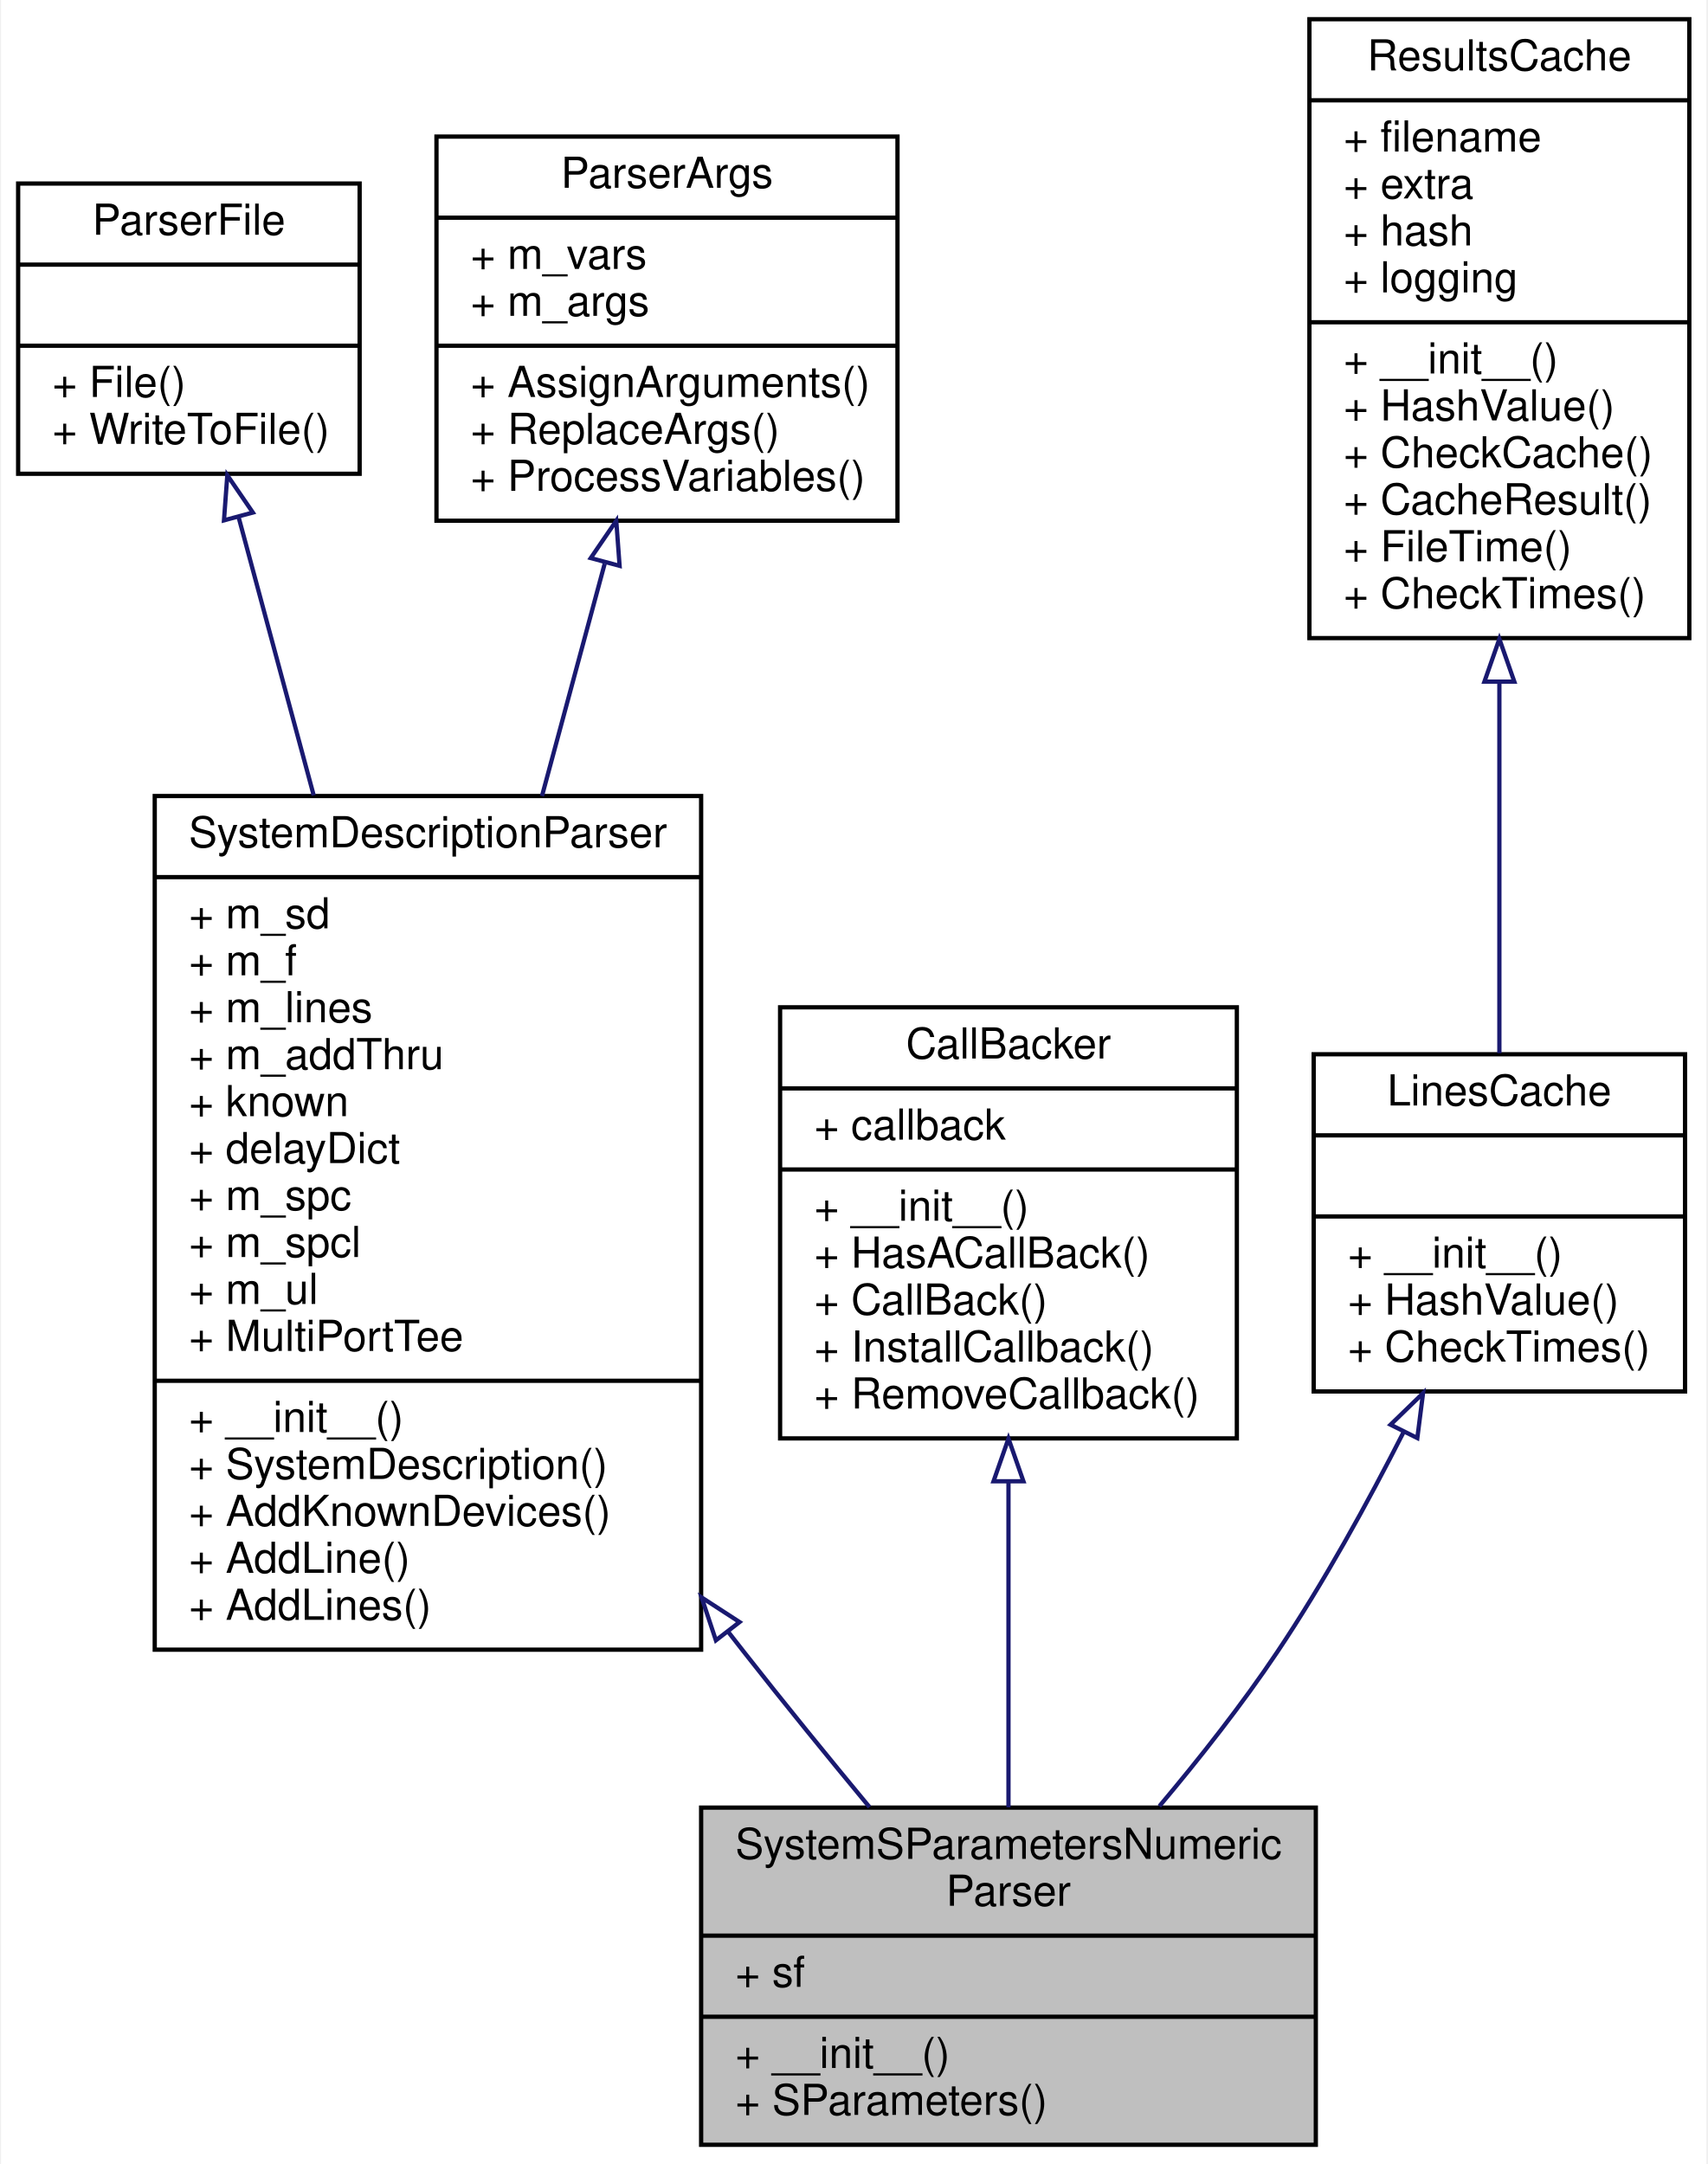
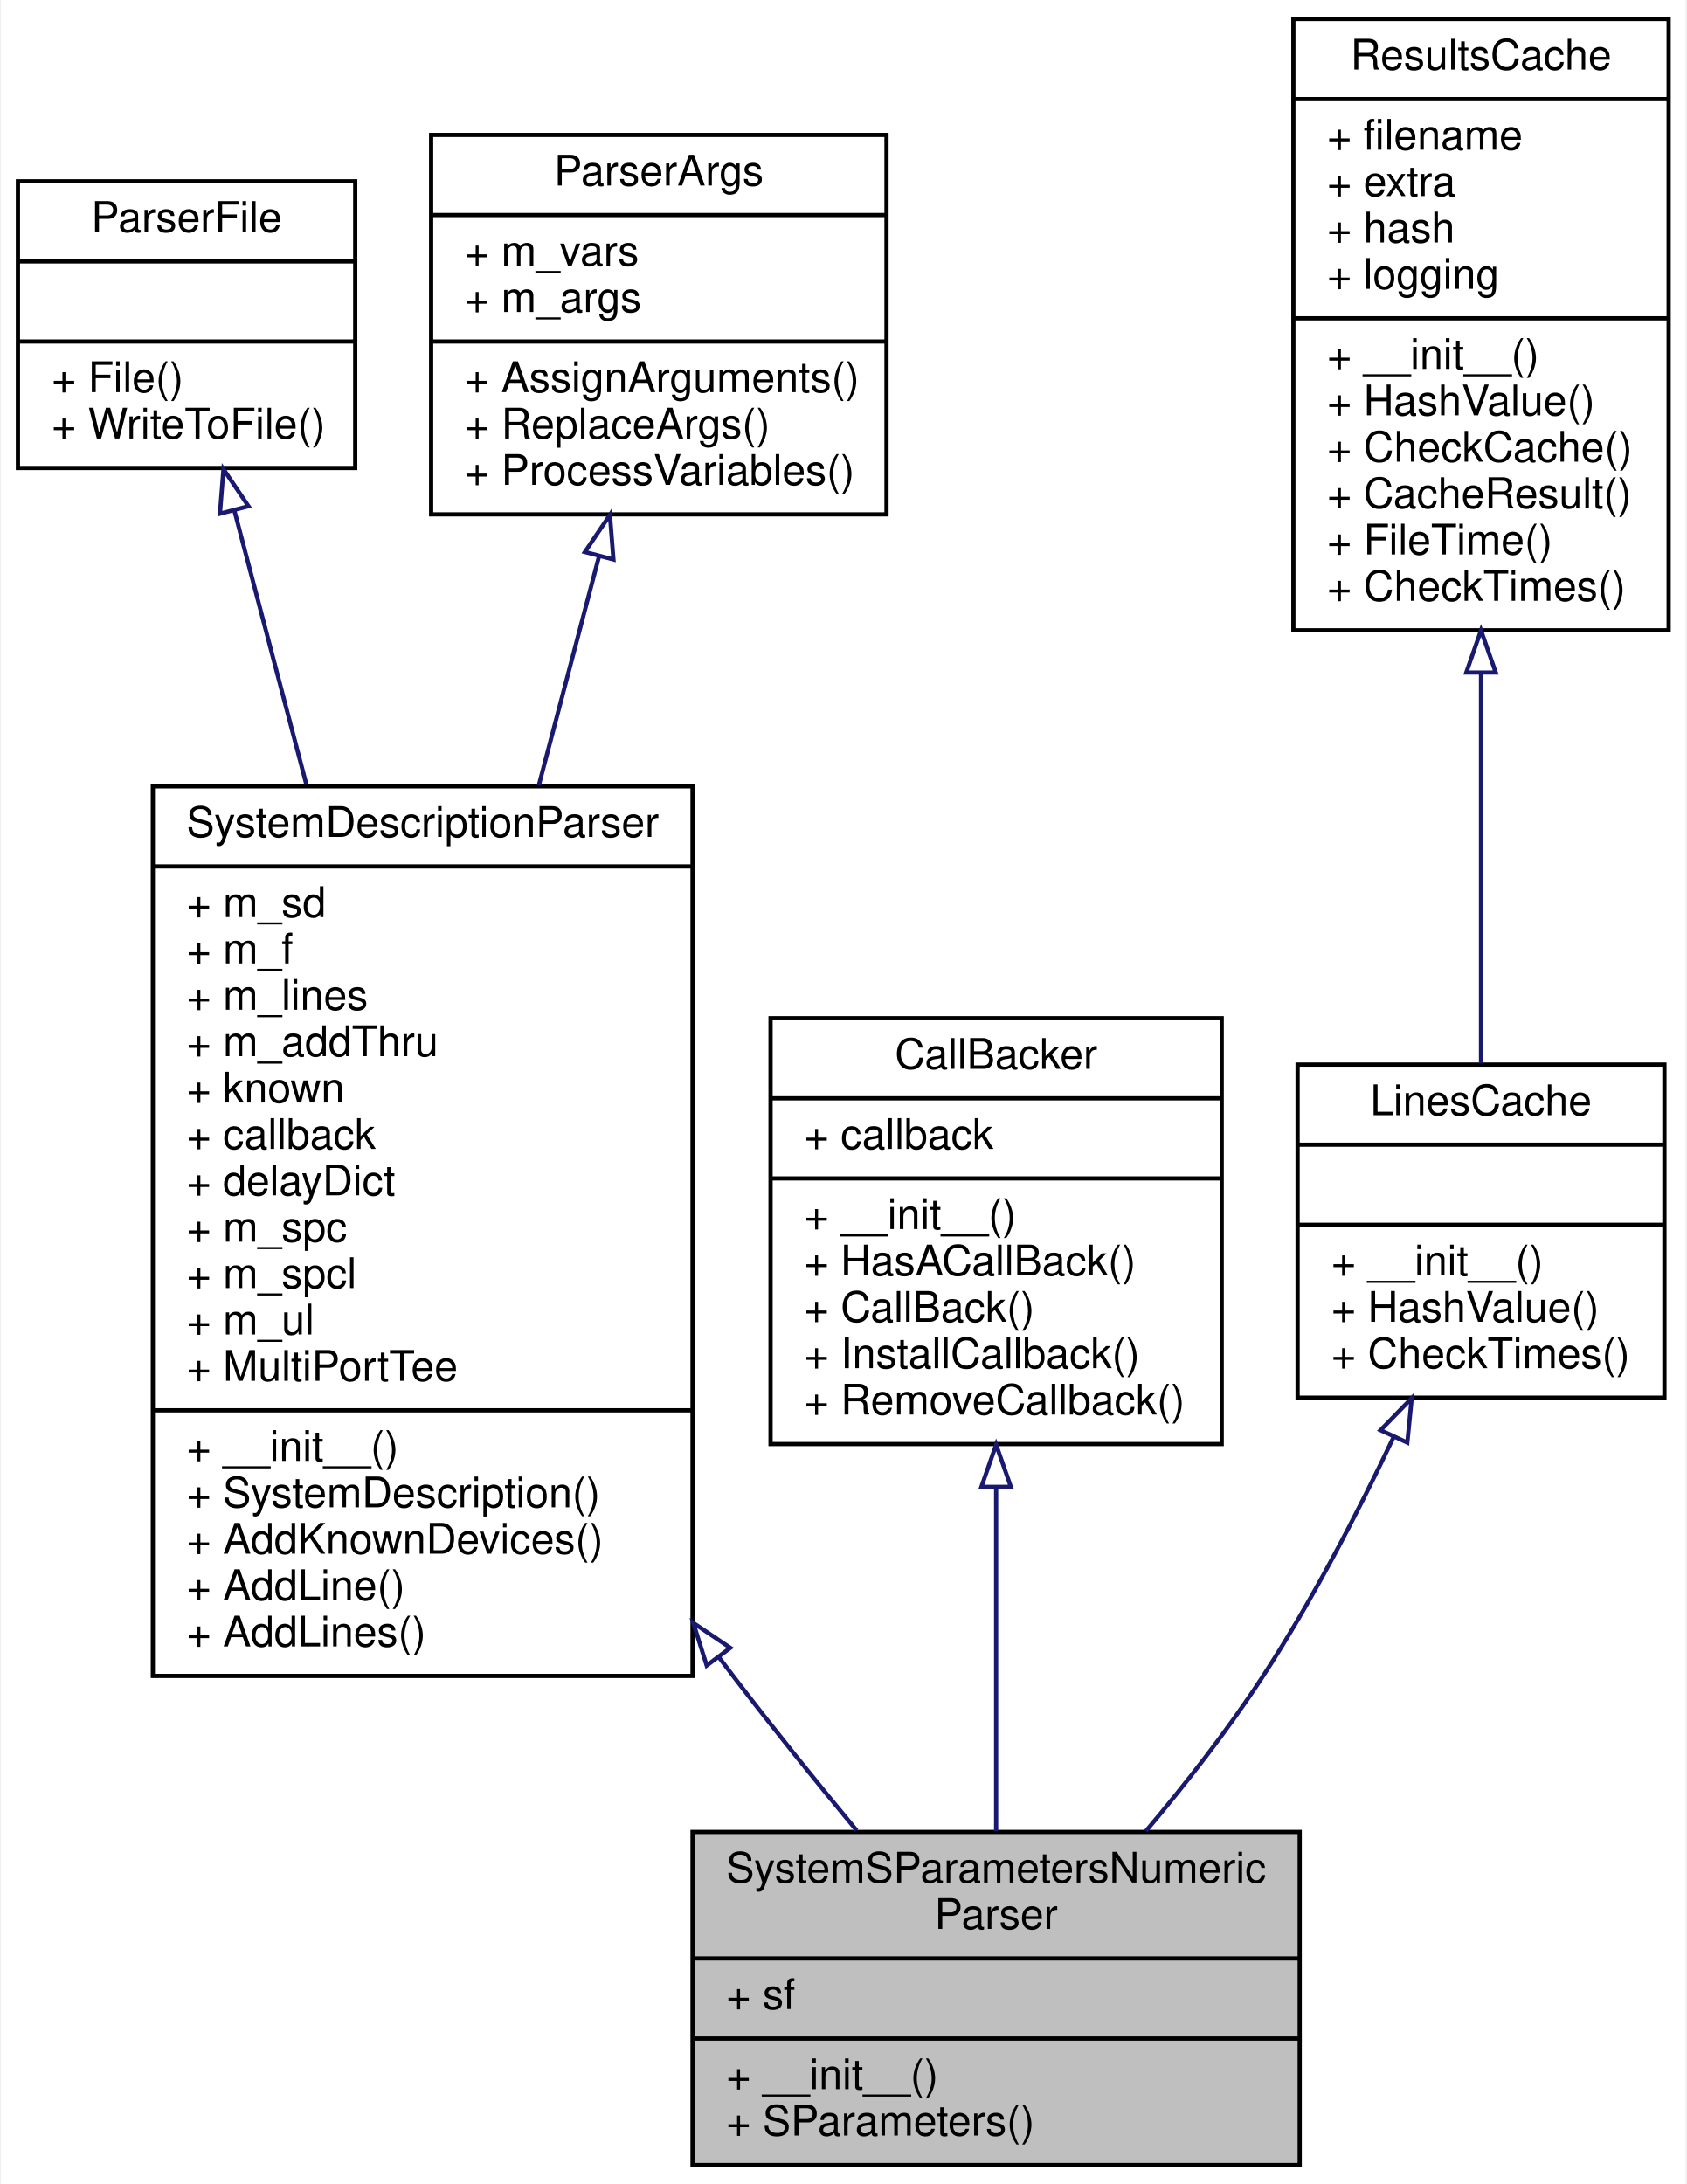
- <svg xmlns="http://www.w3.org/2000/svg" xmlns:xlink="http://www.w3.org/1999/xlink" width="400pt" height="507pt" viewBox="0.00 0.00 399.50 507.00">
-   <g id="graph0" class="graph" transform="scale(1 1) rotate(0) translate(4 503)">
-     <polygon fill="white" stroke="transparent" points="-4,4 -4,-503 395.5,-503 395.5,4 -4,4" />
+ <svg xmlns="http://www.w3.org/2000/svg" xmlns:xlink="http://www.w3.org/1999/xlink" width="400pt" height="518pt" viewBox="0.00 0.00 399.50 518.00">
+   <g id="graph0" class="graph" transform="scale(1 1) rotate(0) translate(4 514)">
+     <polygon fill="white" stroke="transparent" points="-4,4 -4,-514 395.5,-514 395.5,4 -4,4" />
    <g id="node1" class="node">
      <g id="a_node1">
        <a xlink:title="generates system s-parameters from a netlist">
          <polygon fill="#bfbfbf" stroke="black" points="160,-0.5 160,-79.5 304,-79.5 304,-0.5 160,-0.5" />
          <text text-anchor="start" x="168" y="-67.5" font-family="Helvetica,sans-Serif" font-size="10.00">SystemSParametersNumeric</text>
          <text text-anchor="middle" x="232" y="-56.5" font-family="Helvetica,sans-Serif" font-size="10.00">Parser</text>
          <polyline fill="none" stroke="black" points="160,-49.5 304,-49.5 " />
          <text text-anchor="start" x="168" y="-37.5" font-family="Helvetica,sans-Serif" font-size="10.00">+ sf</text>
          <polyline fill="none" stroke="black" points="160,-30.5 304,-30.5 " />
          <text text-anchor="start" x="168" y="-18.5" font-family="Helvetica,sans-Serif" font-size="10.00">+ __init__()</text>
          <text text-anchor="start" x="168" y="-7.5" font-family="Helvetica,sans-Serif" font-size="10.00">+ SParameters()</text>
        </a>
      </g>
    </g>
    <g id="node2" class="node">
      <g id="a_node2">
        <a xlink:href="classSignalIntegrity_1_1Lib_1_1Parsers_1_1SystemDescriptionParser_1_1SystemDescriptionParser.xhtml" target="_top" xlink:title="Parses netlists and produces system descriptions.">
-           <polygon fill="white" stroke="black" points="32,-116.5 32,-316.5 160,-316.5 160,-116.5 32,-116.5" />
-           <text text-anchor="middle" x="96" y="-304.5" font-family="Helvetica,sans-Serif" font-size="10.00">SystemDescriptionParser</text>
-           <polyline fill="none" stroke="black" points="32,-297.5 160,-297.5 " />
-           <text text-anchor="start" x="40" y="-285.5" font-family="Helvetica,sans-Serif" font-size="10.00">+ m_sd</text>
-           <text text-anchor="start" x="40" y="-274.5" font-family="Helvetica,sans-Serif" font-size="10.00">+ m_f</text>
-           <text text-anchor="start" x="40" y="-263.5" font-family="Helvetica,sans-Serif" font-size="10.00">+ m_lines</text>
-           <text text-anchor="start" x="40" y="-252.5" font-family="Helvetica,sans-Serif" font-size="10.00">+ m_addThru</text>
-           <text text-anchor="start" x="40" y="-241.5" font-family="Helvetica,sans-Serif" font-size="10.00">+ known</text>
+           <polygon fill="white" stroke="black" points="32,-116.5 32,-327.5 160,-327.5 160,-116.5 32,-116.5" />
+           <text text-anchor="middle" x="96" y="-315.5" font-family="Helvetica,sans-Serif" font-size="10.00">SystemDescriptionParser</text>
+           <polyline fill="none" stroke="black" points="32,-308.5 160,-308.5 " />
+           <text text-anchor="start" x="40" y="-296.5" font-family="Helvetica,sans-Serif" font-size="10.00">+ m_sd</text>
+           <text text-anchor="start" x="40" y="-285.5" font-family="Helvetica,sans-Serif" font-size="10.00">+ m_f</text>
+           <text text-anchor="start" x="40" y="-274.5" font-family="Helvetica,sans-Serif" font-size="10.00">+ m_lines</text>
+           <text text-anchor="start" x="40" y="-263.5" font-family="Helvetica,sans-Serif" font-size="10.00">+ m_addThru</text>
+           <text text-anchor="start" x="40" y="-252.5" font-family="Helvetica,sans-Serif" font-size="10.00">+ known</text>
+           <text text-anchor="start" x="40" y="-241.5" font-family="Helvetica,sans-Serif" font-size="10.00">+ callback</text>
          <text text-anchor="start" x="40" y="-230.5" font-family="Helvetica,sans-Serif" font-size="10.00">+ delayDict</text>
          <text text-anchor="start" x="40" y="-219.5" font-family="Helvetica,sans-Serif" font-size="10.00">+ m_spc</text>
          <text text-anchor="start" x="40" y="-208.5" font-family="Helvetica,sans-Serif" font-size="10.00">+ m_spcl</text>
          <text text-anchor="start" x="40" y="-197.5" font-family="Helvetica,sans-Serif" font-size="10.00">+ m_ul</text>
          <text text-anchor="start" x="40" y="-186.5" font-family="Helvetica,sans-Serif" font-size="10.00">+ MultiPortTee</text>
          <polyline fill="none" stroke="black" points="32,-179.5 160,-179.5 " />
          <text text-anchor="start" x="40" y="-167.5" font-family="Helvetica,sans-Serif" font-size="10.00">+ __init__()</text>
          <text text-anchor="start" x="40" y="-156.5" font-family="Helvetica,sans-Serif" font-size="10.00">+ SystemDescription()</text>
          <text text-anchor="start" x="40" y="-145.5" font-family="Helvetica,sans-Serif" font-size="10.00">+ AddKnownDevices()</text>
          <text text-anchor="start" x="40" y="-134.5" font-family="Helvetica,sans-Serif" font-size="10.00">+ AddLine()</text>
          <text text-anchor="start" x="40" y="-123.5" font-family="Helvetica,sans-Serif" font-size="10.00">+ AddLines()</text>
        </a>
      </g>
    </g>
    <g id="edge1" class="edge">
-       <path fill="none" stroke="midnightblue" d="M166.32,-120.71C167.55,-119.13 168.78,-117.56 170,-116 179.38,-104.04 189.83,-91.22 199.44,-79.62" />
-       <polygon fill="none" stroke="midnightblue" points="163.46,-118.69 160.11,-128.74 169,-122.97 163.46,-118.69" />
+       <path fill="none" stroke="midnightblue" d="M166.33,-120.83C167.56,-119.21 168.78,-117.59 170,-116 179.13,-104.05 189.4,-91.35 198.92,-79.85" />
+       <polygon fill="none" stroke="midnightblue" points="163.35,-118.97 160.17,-129.08 168.96,-123.16 163.35,-118.97" />
    </g>
    <g id="node3" class="node">
      <g id="a_node3">
        <a xlink:href="classSignalIntegrity_1_1Lib_1_1Parsers_1_1ParserFile_1_1ParserFile.xhtml" target="_top" xlink:title="file handling base class for parsers">
-           <polygon fill="white" stroke="black" points="0,-392 0,-460 80,-460 80,-392 0,-392" />
-           <text text-anchor="middle" x="40" y="-448" font-family="Helvetica,sans-Serif" font-size="10.00">ParserFile</text>
-           <polyline fill="none" stroke="black" points="0,-441 80,-441 " />
-           <text text-anchor="middle" x="40" y="-429" font-family="Helvetica,sans-Serif" font-size="10.00"> </text>
-           <polyline fill="none" stroke="black" points="0,-422 80,-422 " />
-           <text text-anchor="start" x="8" y="-410" font-family="Helvetica,sans-Serif" font-size="10.00">+ File()</text>
-           <text text-anchor="start" x="8" y="-399" font-family="Helvetica,sans-Serif" font-size="10.00">+ WriteToFile()</text>
+           <polygon fill="white" stroke="black" points="0,-403 0,-471 80,-471 80,-403 0,-403" />
+           <text text-anchor="middle" x="40" y="-459" font-family="Helvetica,sans-Serif" font-size="10.00">ParserFile</text>
+           <polyline fill="none" stroke="black" points="0,-452 80,-452 " />
+           <text text-anchor="middle" x="40" y="-440" font-family="Helvetica,sans-Serif" font-size="10.00"> </text>
+           <polyline fill="none" stroke="black" points="0,-433 80,-433 " />
+           <text text-anchor="start" x="8" y="-421" font-family="Helvetica,sans-Serif" font-size="10.00">+ File()</text>
+           <text text-anchor="start" x="8" y="-410" font-family="Helvetica,sans-Serif" font-size="10.00">+ WriteToFile()</text>
        </a>
      </g>
    </g>
    <g id="edge2" class="edge">
-       <path fill="none" stroke="midnightblue" d="M51.65,-381.83C56.79,-362.8 63.05,-339.58 69.24,-316.66" />
-       <polygon fill="none" stroke="midnightblue" points="48.22,-381.09 49,-391.66 54.98,-382.92 48.22,-381.09" />
+       <path fill="none" stroke="midnightblue" d="M51.32,-392.96C56.29,-374.05 62.36,-350.95 68.41,-327.94" />
+       <polygon fill="none" stroke="midnightblue" points="47.91,-392.16 48.75,-402.72 54.68,-393.94 47.91,-392.16" />
    </g>
    <g id="node4" class="node">
      <g id="a_node4">
        <a xlink:href="classSignalIntegrity_1_1Lib_1_1Parsers_1_1ParserArgs_1_1ParserArgs.xhtml" target="_top" xlink:title="argument handling base class for parsers">
-           <polygon fill="white" stroke="black" points="98,-381 98,-471 206,-471 206,-381 98,-381" />
-           <text text-anchor="middle" x="152" y="-459" font-family="Helvetica,sans-Serif" font-size="10.00">ParserArgs</text>
-           <polyline fill="none" stroke="black" points="98,-452 206,-452 " />
-           <text text-anchor="start" x="106" y="-440" font-family="Helvetica,sans-Serif" font-size="10.00">+ m_vars</text>
-           <text text-anchor="start" x="106" y="-429" font-family="Helvetica,sans-Serif" font-size="10.00">+ m_args</text>
-           <polyline fill="none" stroke="black" points="98,-422 206,-422 " />
-           <text text-anchor="start" x="106" y="-410" font-family="Helvetica,sans-Serif" font-size="10.00">+ AssignArguments()</text>
-           <text text-anchor="start" x="106" y="-399" font-family="Helvetica,sans-Serif" font-size="10.00">+ ReplaceArgs()</text>
-           <text text-anchor="start" x="106" y="-388" font-family="Helvetica,sans-Serif" font-size="10.00">+ ProcessVariables()</text>
+           <polygon fill="white" stroke="black" points="98,-392 98,-482 206,-482 206,-392 98,-392" />
+           <text text-anchor="middle" x="152" y="-470" font-family="Helvetica,sans-Serif" font-size="10.00">ParserArgs</text>
+           <polyline fill="none" stroke="black" points="98,-463 206,-463 " />
+           <text text-anchor="start" x="106" y="-451" font-family="Helvetica,sans-Serif" font-size="10.00">+ m_vars</text>
+           <text text-anchor="start" x="106" y="-440" font-family="Helvetica,sans-Serif" font-size="10.00">+ m_args</text>
+           <polyline fill="none" stroke="black" points="98,-433 206,-433 " />
+           <text text-anchor="start" x="106" y="-421" font-family="Helvetica,sans-Serif" font-size="10.00">+ AssignArguments()</text>
+           <text text-anchor="start" x="106" y="-410" font-family="Helvetica,sans-Serif" font-size="10.00">+ ReplaceArgs()</text>
+           <text text-anchor="start" x="106" y="-399" font-family="Helvetica,sans-Serif" font-size="10.00">+ ProcessVariables()</text>
        </a>
      </g>
    </g>
    <g id="edge3" class="edge">
-       <path fill="none" stroke="midnightblue" d="M137.4,-370.91C132.89,-354.2 127.78,-335.25 122.72,-316.51" />
-       <polygon fill="none" stroke="midnightblue" points="134.14,-372.25 140.12,-380.99 140.9,-370.43 134.14,-372.25" />
+       <path fill="none" stroke="midnightblue" d="M137.77,-381.86C133.41,-365.28 128.46,-346.45 123.53,-327.7" />
+       <polygon fill="none" stroke="midnightblue" points="134.47,-383.08 140.4,-391.87 141.24,-381.3 134.47,-383.08" />
    </g>
    <g id="node5" class="node">
      <g id="a_node5">
        <a xlink:href="classSignalIntegrity_1_1Lib_1_1CallBacker_1_1CallBacker.xhtml" target="_top" xlink:title="Handles Callbacks that allow progress reporting during long calculations and capability to abort.">
-           <polygon fill="white" stroke="black" points="178.5,-166 178.5,-267 285.5,-267 285.5,-166 178.5,-166" />
-           <text text-anchor="middle" x="232" y="-255" font-family="Helvetica,sans-Serif" font-size="10.00">CallBacker</text>
-           <polyline fill="none" stroke="black" points="178.5,-248 285.5,-248 " />
-           <text text-anchor="start" x="186.5" y="-236" font-family="Helvetica,sans-Serif" font-size="10.00">+ callback</text>
-           <polyline fill="none" stroke="black" points="178.5,-229 285.5,-229 " />
-           <text text-anchor="start" x="186.5" y="-217" font-family="Helvetica,sans-Serif" font-size="10.00">+ __init__()</text>
-           <text text-anchor="start" x="186.5" y="-206" font-family="Helvetica,sans-Serif" font-size="10.00">+ HasACallBack()</text>
-           <text text-anchor="start" x="186.5" y="-195" font-family="Helvetica,sans-Serif" font-size="10.00">+ CallBack()</text>
-           <text text-anchor="start" x="186.5" y="-184" font-family="Helvetica,sans-Serif" font-size="10.00">+ InstallCallback()</text>
-           <text text-anchor="start" x="186.5" y="-173" font-family="Helvetica,sans-Serif" font-size="10.00">+ RemoveCallback()</text>
+           <polygon fill="white" stroke="black" points="178.5,-171.5 178.5,-272.5 285.5,-272.5 285.5,-171.5 178.5,-171.5" />
+           <text text-anchor="middle" x="232" y="-260.5" font-family="Helvetica,sans-Serif" font-size="10.00">CallBacker</text>
+           <polyline fill="none" stroke="black" points="178.5,-253.5 285.5,-253.5 " />
+           <text text-anchor="start" x="186.5" y="-241.5" font-family="Helvetica,sans-Serif" font-size="10.00">+ callback</text>
+           <polyline fill="none" stroke="black" points="178.5,-234.5 285.5,-234.5 " />
+           <text text-anchor="start" x="186.5" y="-222.5" font-family="Helvetica,sans-Serif" font-size="10.00">+ __init__()</text>
+           <text text-anchor="start" x="186.5" y="-211.5" font-family="Helvetica,sans-Serif" font-size="10.00">+ HasACallBack()</text>
+           <text text-anchor="start" x="186.5" y="-200.5" font-family="Helvetica,sans-Serif" font-size="10.00">+ CallBack()</text>
+           <text text-anchor="start" x="186.5" y="-189.5" font-family="Helvetica,sans-Serif" font-size="10.00">+ InstallCallback()</text>
+           <text text-anchor="start" x="186.5" y="-178.5" font-family="Helvetica,sans-Serif" font-size="10.00">+ RemoveCallback()</text>
        </a>
      </g>
    </g>
    <g id="edge4" class="edge">
-       <path fill="none" stroke="midnightblue" d="M232,-155.76C232,-130.55 232,-101.92 232,-79.56" />
-       <polygon fill="none" stroke="midnightblue" points="228.5,-155.96 232,-165.96 235.5,-155.96 228.5,-155.96" />
+       <path fill="none" stroke="midnightblue" d="M232,-161.26C232,-134.38 232,-103.43 232,-79.66" />
+       <polygon fill="none" stroke="midnightblue" points="228.5,-161.34 232,-171.34 235.5,-161.34 228.5,-161.34" />
    </g>
    <g id="node6" class="node">
      <g id="a_node6">
        <a xlink:href="classSignalIntegrity_1_1Lib_1_1ResultsCache_1_1LinesCache.xhtml" target="_top" xlink:title="Caches results calculated based on netlist lines, as used in all of the parser classes.">
-           <polygon fill="white" stroke="black" points="303.5,-177 303.5,-256 390.5,-256 390.5,-177 303.5,-177" />
-           <text text-anchor="middle" x="347" y="-244" font-family="Helvetica,sans-Serif" font-size="10.00">LinesCache</text>
-           <polyline fill="none" stroke="black" points="303.5,-237 390.5,-237 " />
-           <text text-anchor="middle" x="347" y="-225" font-family="Helvetica,sans-Serif" font-size="10.00"> </text>
-           <polyline fill="none" stroke="black" points="303.5,-218 390.5,-218 " />
-           <text text-anchor="start" x="311.5" y="-206" font-family="Helvetica,sans-Serif" font-size="10.00">+ __init__()</text>
-           <text text-anchor="start" x="311.5" y="-195" font-family="Helvetica,sans-Serif" font-size="10.00">+ HashValue()</text>
-           <text text-anchor="start" x="311.5" y="-184" font-family="Helvetica,sans-Serif" font-size="10.00">+ CheckTimes()</text>
+           <polygon fill="white" stroke="black" points="303.5,-182.5 303.5,-261.5 390.5,-261.5 390.5,-182.5 303.5,-182.5" />
+           <text text-anchor="middle" x="347" y="-249.5" font-family="Helvetica,sans-Serif" font-size="10.00">LinesCache</text>
+           <polyline fill="none" stroke="black" points="303.5,-242.5 390.5,-242.5 " />
+           <text text-anchor="middle" x="347" y="-230.5" font-family="Helvetica,sans-Serif" font-size="10.00"> </text>
+           <polyline fill="none" stroke="black" points="303.5,-223.5 390.5,-223.5 " />
+           <text text-anchor="start" x="311.5" y="-211.5" font-family="Helvetica,sans-Serif" font-size="10.00">+ __init__()</text>
+           <text text-anchor="start" x="311.5" y="-200.5" font-family="Helvetica,sans-Serif" font-size="10.00">+ HashValue()</text>
+           <text text-anchor="start" x="311.5" y="-189.5" font-family="Helvetica,sans-Serif" font-size="10.00">+ CheckTimes()</text>
        </a>
      </g>
    </g>
    <g id="edge5" class="edge">
-       <path fill="none" stroke="midnightblue" d="M324.58,-167.51C316.06,-150.76 305.8,-132.12 295,-116 286.77,-103.71 276.85,-91.11 267.35,-79.83" />
-       <polygon fill="none" stroke="midnightblue" points="321.51,-169.21 329.12,-176.59 327.78,-166.08 321.51,-169.21" />
+       <path fill="none" stroke="midnightblue" d="M326.33,-173.28C317.59,-154.84 306.72,-133.91 295,-116 286.9,-103.62 277.03,-90.99 267.53,-79.71" />
+       <polygon fill="none" stroke="midnightblue" points="323.17,-174.79 330.57,-182.38 329.52,-171.84 323.17,-174.79" />
    </g>
    <g id="node7" class="node">
      <g id="a_node7">
        <a xlink:href="classSignalIntegrity_1_1Lib_1_1ResultsCache_1_1ResultsCache.xhtml" target="_top" xlink:title="base class for results caching">
-           <polygon fill="white" stroke="black" points="302.5,-353.5 302.5,-498.5 391.5,-498.5 391.5,-353.5 302.5,-353.5" />
-           <text text-anchor="middle" x="347" y="-486.5" font-family="Helvetica,sans-Serif" font-size="10.00">ResultsCache</text>
-           <polyline fill="none" stroke="black" points="302.5,-479.5 391.5,-479.5 " />
-           <text text-anchor="start" x="310.5" y="-467.5" font-family="Helvetica,sans-Serif" font-size="10.00">+ filename</text>
-           <text text-anchor="start" x="310.5" y="-456.5" font-family="Helvetica,sans-Serif" font-size="10.00">+ extra</text>
-           <text text-anchor="start" x="310.5" y="-445.5" font-family="Helvetica,sans-Serif" font-size="10.00">+ hash</text>
-           <text text-anchor="start" x="310.5" y="-434.5" font-family="Helvetica,sans-Serif" font-size="10.00">+ logging</text>
-           <polyline fill="none" stroke="black" points="302.5,-427.5 391.5,-427.5 " />
-           <text text-anchor="start" x="310.5" y="-415.5" font-family="Helvetica,sans-Serif" font-size="10.00">+ __init__()</text>
-           <text text-anchor="start" x="310.5" y="-404.5" font-family="Helvetica,sans-Serif" font-size="10.00">+ HashValue()</text>
-           <text text-anchor="start" x="310.5" y="-393.5" font-family="Helvetica,sans-Serif" font-size="10.00">+ CheckCache()</text>
-           <text text-anchor="start" x="310.5" y="-382.5" font-family="Helvetica,sans-Serif" font-size="10.00">+ CacheResult()</text>
-           <text text-anchor="start" x="310.5" y="-371.5" font-family="Helvetica,sans-Serif" font-size="10.00">+ FileTime()</text>
-           <text text-anchor="start" x="310.5" y="-360.5" font-family="Helvetica,sans-Serif" font-size="10.00">+ CheckTimes()</text>
+           <polygon fill="white" stroke="black" points="302.5,-364.5 302.5,-509.5 391.5,-509.5 391.5,-364.5 302.5,-364.5" />
+           <text text-anchor="middle" x="347" y="-497.5" font-family="Helvetica,sans-Serif" font-size="10.00">ResultsCache</text>
+           <polyline fill="none" stroke="black" points="302.5,-490.5 391.5,-490.5 " />
+           <text text-anchor="start" x="310.5" y="-478.5" font-family="Helvetica,sans-Serif" font-size="10.00">+ filename</text>
+           <text text-anchor="start" x="310.5" y="-467.5" font-family="Helvetica,sans-Serif" font-size="10.00">+ extra</text>
+           <text text-anchor="start" x="310.5" y="-456.5" font-family="Helvetica,sans-Serif" font-size="10.00">+ hash</text>
+           <text text-anchor="start" x="310.5" y="-445.5" font-family="Helvetica,sans-Serif" font-size="10.00">+ logging</text>
+           <polyline fill="none" stroke="black" points="302.5,-438.5 391.5,-438.5 " />
+           <text text-anchor="start" x="310.5" y="-426.5" font-family="Helvetica,sans-Serif" font-size="10.00">+ __init__()</text>
+           <text text-anchor="start" x="310.5" y="-415.5" font-family="Helvetica,sans-Serif" font-size="10.00">+ HashValue()</text>
+           <text text-anchor="start" x="310.5" y="-404.5" font-family="Helvetica,sans-Serif" font-size="10.00">+ CheckCache()</text>
+           <text text-anchor="start" x="310.5" y="-393.5" font-family="Helvetica,sans-Serif" font-size="10.00">+ CacheResult()</text>
+           <text text-anchor="start" x="310.5" y="-382.5" font-family="Helvetica,sans-Serif" font-size="10.00">+ FileTime()</text>
+           <text text-anchor="start" x="310.5" y="-371.5" font-family="Helvetica,sans-Serif" font-size="10.00">+ CheckTimes()</text>
        </a>
      </g>
    </g>
    <g id="edge6" class="edge">
-       <path fill="none" stroke="midnightblue" d="M347,-343.25C347,-313.27 347,-280.73 347,-256.26" />
-       <polygon fill="none" stroke="midnightblue" points="343.5,-343.3 347,-353.3 350.5,-343.3 343.5,-343.3" />
+       <path fill="none" stroke="midnightblue" d="M347,-354.29C347,-322.5 347,-287.59 347,-261.76" />
+       <polygon fill="none" stroke="midnightblue" points="343.5,-354.48 347,-364.48 350.5,-354.48 343.5,-354.48" />
    </g>
  </g>
</svg>
